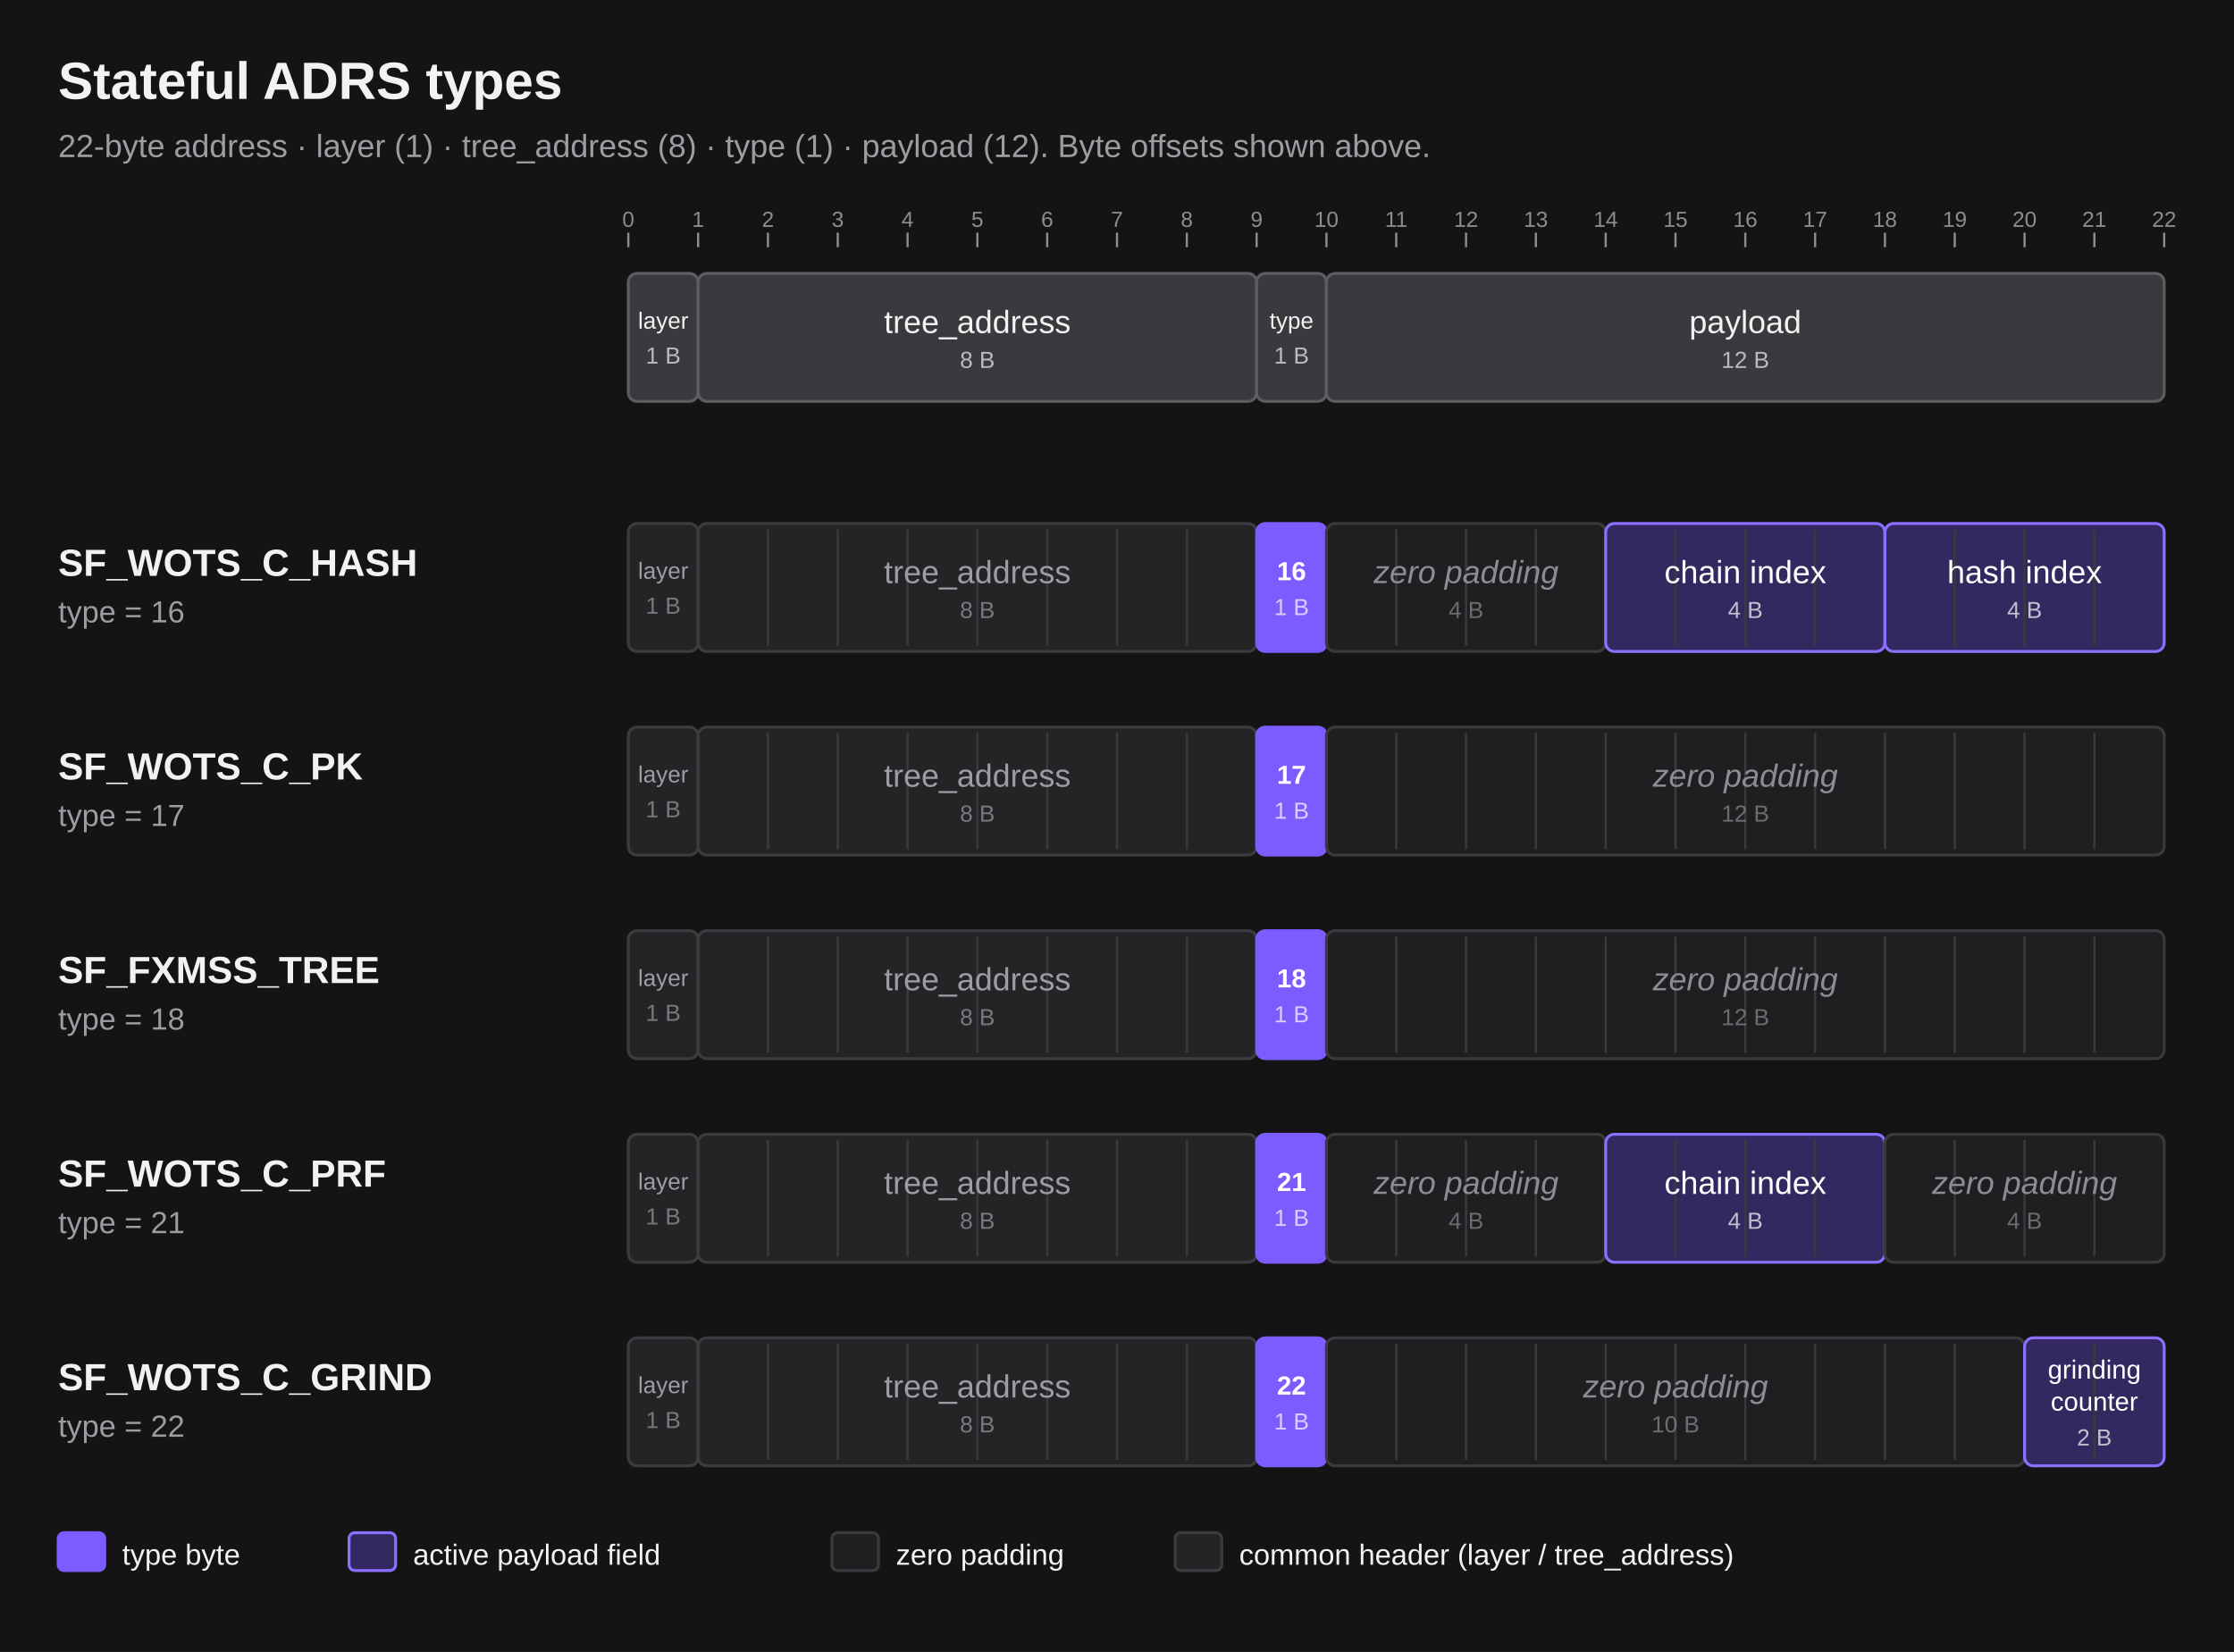
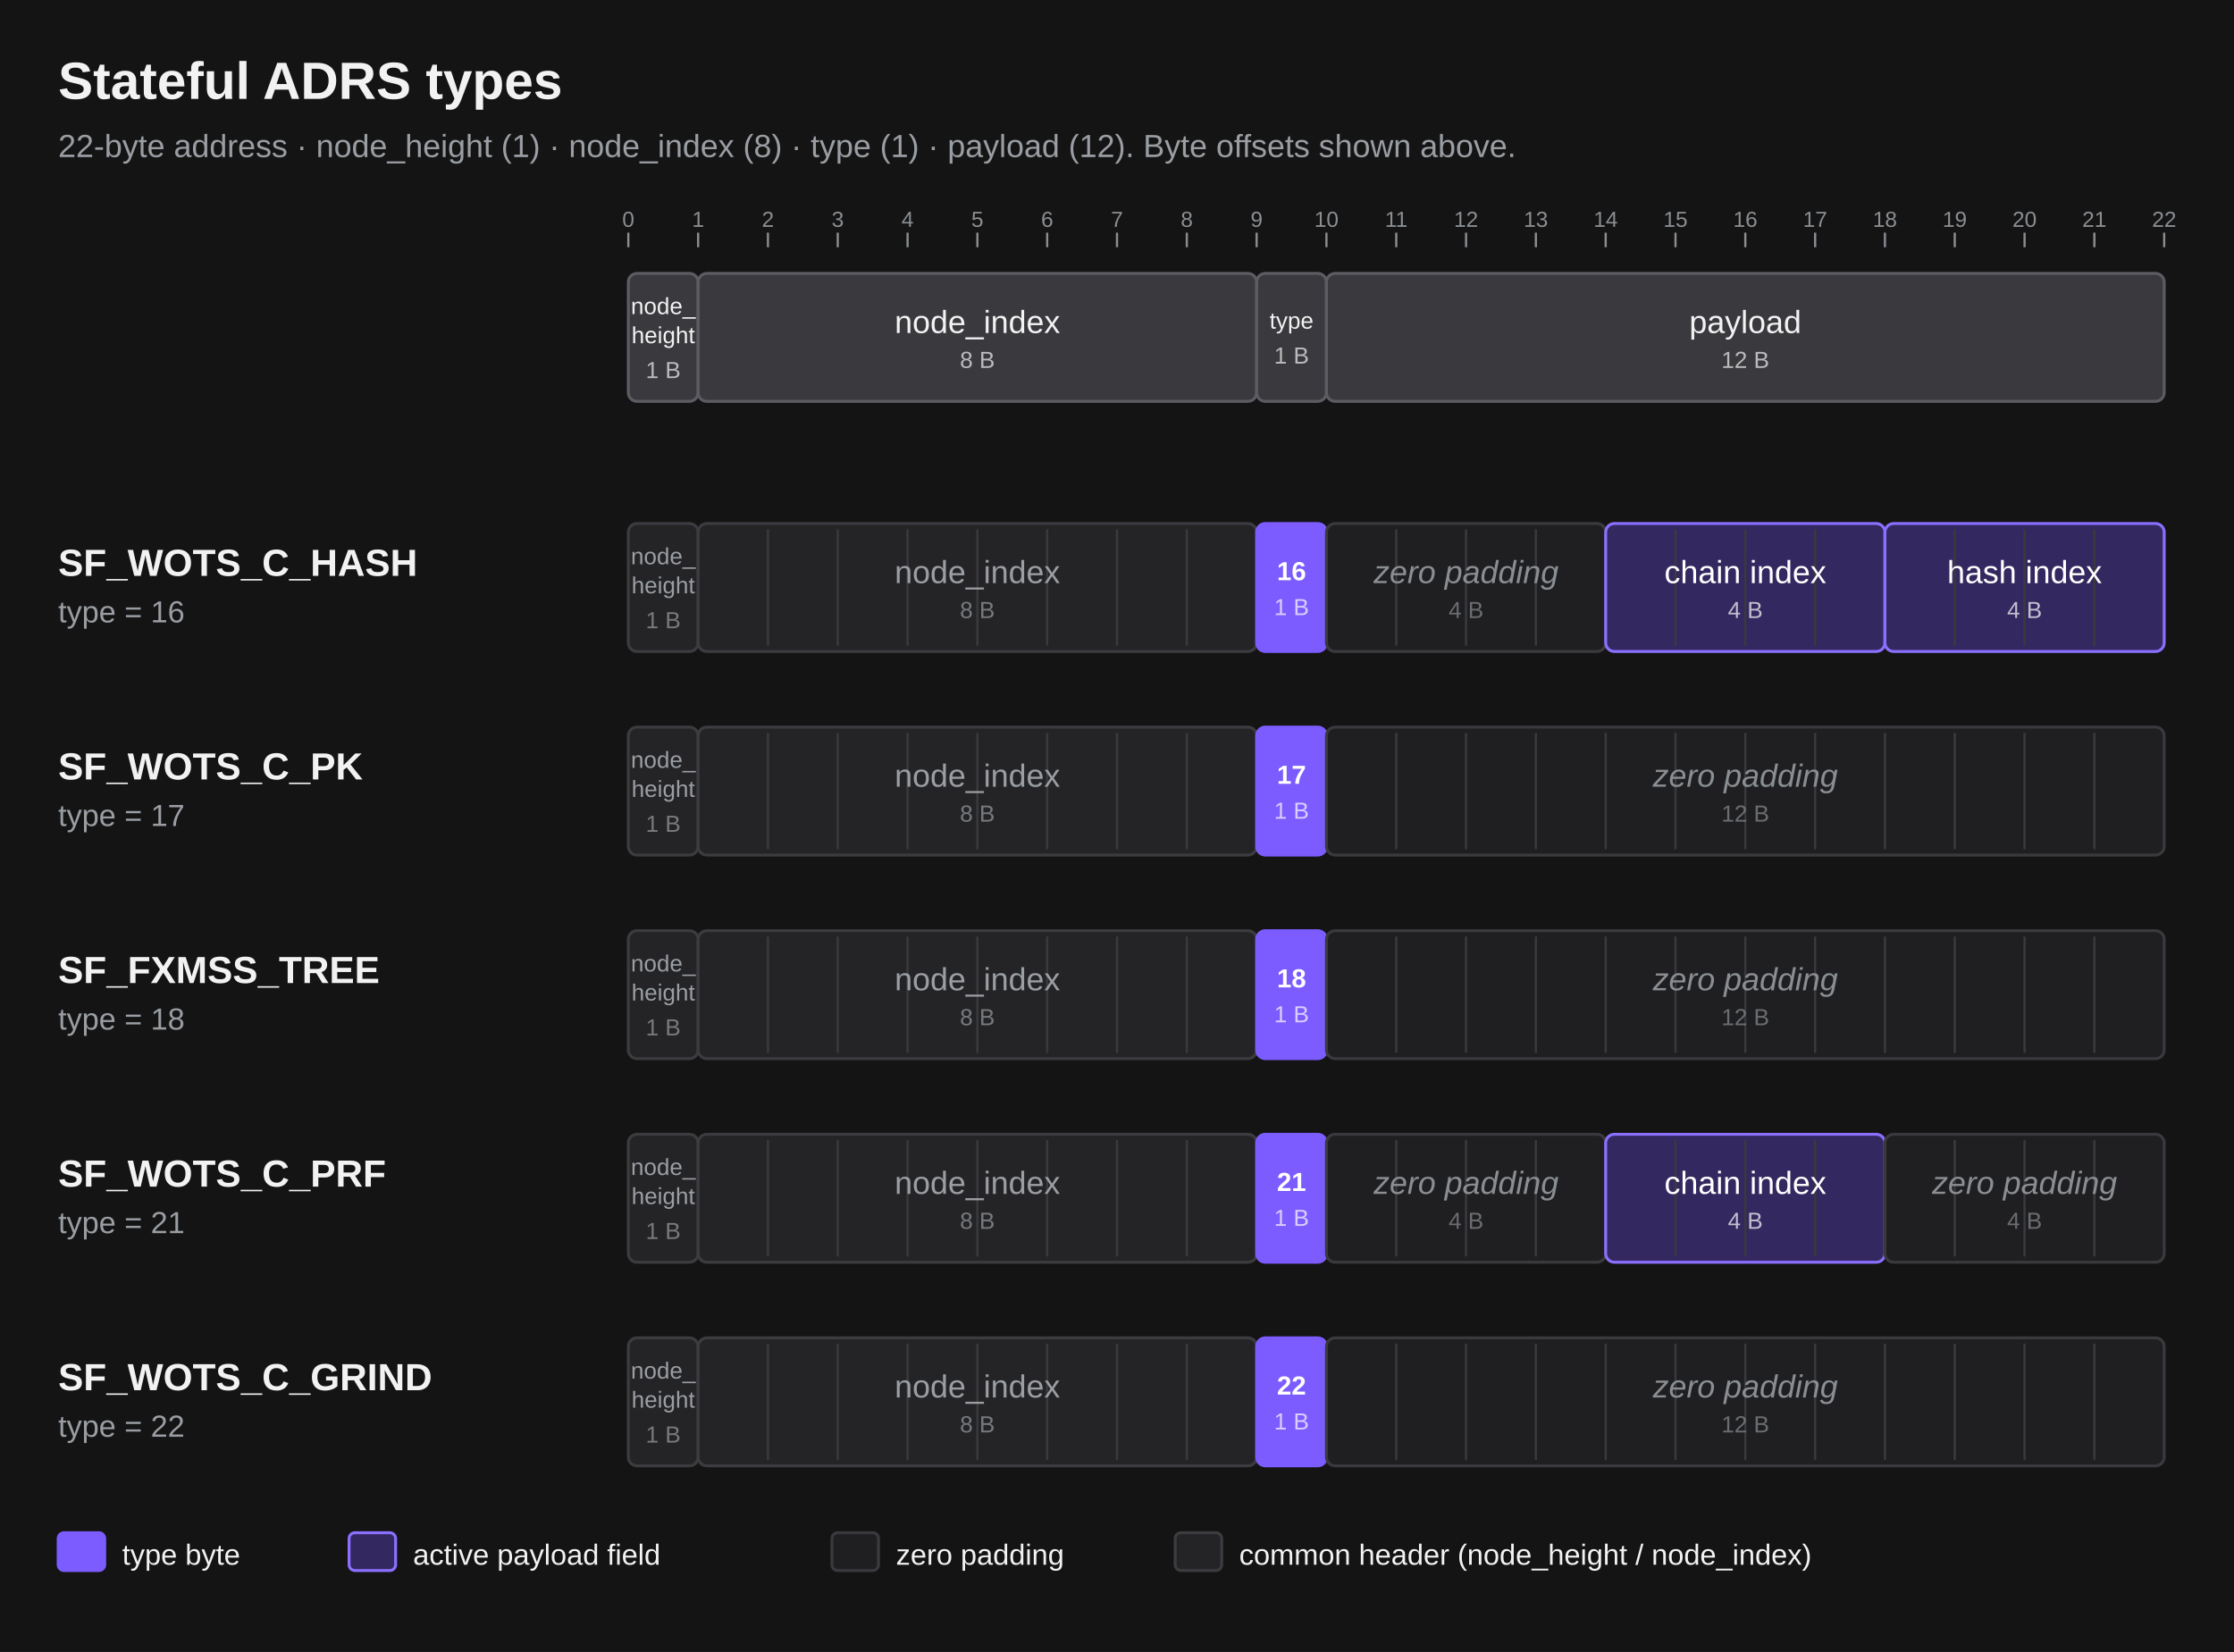
<svg xmlns="http://www.w3.org/2000/svg" width="768" height="568" viewBox="0 0 768 568" font-family="Arial, Helvetica, sans-serif">
  <rect x="0" y="0" width="768" height="568" fill="#141414" />
  <text x="20" y="34" style="font-family:Arial, Helvetica, sans-serif;font-size:18px;font-weight:700;fill:#f2f2f2">Stateful ADRS types</text>
-   <text x="20" y="54" style="font-family:Arial, Helvetica, sans-serif;font-size:11px;fill:#9a9ea3">22-byte address · layer (1) · tree_address (8) · type (1) · payload (12). Byte offsets shown above.</text>
+   <text x="20" y="54" style="font-family:Arial, Helvetica, sans-serif;font-size:11px;fill:#9a9ea3">22-byte address · node_height (1) · node_index (8) · type (1) · payload (12). Byte offsets shown above.</text>
  <line x1="216.0" y1="80" x2="216.0" y2="85" stroke="#8a8e92" stroke-width="0.75" />
  <text x="216.0" y="78.0" text-anchor="middle" style="font-family:Arial, Helvetica, sans-serif;font-size:7.5px;fill:#8a8e92">0</text>
  <line x1="240.0" y1="80" x2="240.0" y2="85" stroke="#8a8e92" stroke-width="0.75" />
  <text x="240.0" y="78.0" text-anchor="middle" style="font-family:Arial, Helvetica, sans-serif;font-size:7.5px;fill:#8a8e92">1</text>
  <line x1="264.0" y1="80" x2="264.0" y2="85" stroke="#8a8e92" stroke-width="0.75" />
  <text x="264.0" y="78.0" text-anchor="middle" style="font-family:Arial, Helvetica, sans-serif;font-size:7.5px;fill:#8a8e92">2</text>
  <line x1="288.0" y1="80" x2="288.0" y2="85" stroke="#8a8e92" stroke-width="0.75" />
  <text x="288.0" y="78.0" text-anchor="middle" style="font-family:Arial, Helvetica, sans-serif;font-size:7.5px;fill:#8a8e92">3</text>
  <line x1="312.0" y1="80" x2="312.0" y2="85" stroke="#8a8e92" stroke-width="0.75" />
  <text x="312.0" y="78.0" text-anchor="middle" style="font-family:Arial, Helvetica, sans-serif;font-size:7.5px;fill:#8a8e92">4</text>
  <line x1="336.0" y1="80" x2="336.0" y2="85" stroke="#8a8e92" stroke-width="0.75" />
  <text x="336.0" y="78.0" text-anchor="middle" style="font-family:Arial, Helvetica, sans-serif;font-size:7.5px;fill:#8a8e92">5</text>
  <line x1="360.0" y1="80" x2="360.0" y2="85" stroke="#8a8e92" stroke-width="0.75" />
  <text x="360.0" y="78.0" text-anchor="middle" style="font-family:Arial, Helvetica, sans-serif;font-size:7.5px;fill:#8a8e92">6</text>
  <line x1="384.0" y1="80" x2="384.0" y2="85" stroke="#8a8e92" stroke-width="0.75" />
  <text x="384.0" y="78.0" text-anchor="middle" style="font-family:Arial, Helvetica, sans-serif;font-size:7.5px;fill:#8a8e92">7</text>
  <line x1="408.0" y1="80" x2="408.0" y2="85" stroke="#8a8e92" stroke-width="0.75" />
  <text x="408.0" y="78.0" text-anchor="middle" style="font-family:Arial, Helvetica, sans-serif;font-size:7.5px;fill:#8a8e92">8</text>
  <line x1="432.0" y1="80" x2="432.0" y2="85" stroke="#8a8e92" stroke-width="0.75" />
  <text x="432.0" y="78.0" text-anchor="middle" style="font-family:Arial, Helvetica, sans-serif;font-size:7.5px;fill:#8a8e92">9</text>
  <line x1="456.0" y1="80" x2="456.0" y2="85" stroke="#8a8e92" stroke-width="0.75" />
  <text x="456.0" y="78.0" text-anchor="middle" style="font-family:Arial, Helvetica, sans-serif;font-size:7.5px;fill:#8a8e92">10</text>
  <line x1="480.0" y1="80" x2="480.0" y2="85" stroke="#8a8e92" stroke-width="0.75" />
  <text x="480.0" y="78.0" text-anchor="middle" style="font-family:Arial, Helvetica, sans-serif;font-size:7.5px;fill:#8a8e92">11</text>
  <line x1="504.0" y1="80" x2="504.0" y2="85" stroke="#8a8e92" stroke-width="0.75" />
  <text x="504.0" y="78.0" text-anchor="middle" style="font-family:Arial, Helvetica, sans-serif;font-size:7.5px;fill:#8a8e92">12</text>
  <line x1="528.0" y1="80" x2="528.0" y2="85" stroke="#8a8e92" stroke-width="0.75" />
  <text x="528.0" y="78.0" text-anchor="middle" style="font-family:Arial, Helvetica, sans-serif;font-size:7.5px;fill:#8a8e92">13</text>
  <line x1="552.0" y1="80" x2="552.0" y2="85" stroke="#8a8e92" stroke-width="0.75" />
  <text x="552.0" y="78.0" text-anchor="middle" style="font-family:Arial, Helvetica, sans-serif;font-size:7.5px;fill:#8a8e92">14</text>
  <line x1="576.0" y1="80" x2="576.0" y2="85" stroke="#8a8e92" stroke-width="0.75" />
  <text x="576.0" y="78.0" text-anchor="middle" style="font-family:Arial, Helvetica, sans-serif;font-size:7.5px;fill:#8a8e92">15</text>
  <line x1="600.0" y1="80" x2="600.0" y2="85" stroke="#8a8e92" stroke-width="0.75" />
  <text x="600.0" y="78.0" text-anchor="middle" style="font-family:Arial, Helvetica, sans-serif;font-size:7.5px;fill:#8a8e92">16</text>
  <line x1="624.0" y1="80" x2="624.0" y2="85" stroke="#8a8e92" stroke-width="0.75" />
  <text x="624.0" y="78.0" text-anchor="middle" style="font-family:Arial, Helvetica, sans-serif;font-size:7.5px;fill:#8a8e92">17</text>
  <line x1="648.0" y1="80" x2="648.0" y2="85" stroke="#8a8e92" stroke-width="0.75" />
  <text x="648.0" y="78.0" text-anchor="middle" style="font-family:Arial, Helvetica, sans-serif;font-size:7.5px;fill:#8a8e92">18</text>
  <line x1="672.0" y1="80" x2="672.0" y2="85" stroke="#8a8e92" stroke-width="0.75" />
  <text x="672.0" y="78.0" text-anchor="middle" style="font-family:Arial, Helvetica, sans-serif;font-size:7.5px;fill:#8a8e92">19</text>
  <line x1="696.0" y1="80" x2="696.0" y2="85" stroke="#8a8e92" stroke-width="0.75" />
  <text x="696.0" y="78.0" text-anchor="middle" style="font-family:Arial, Helvetica, sans-serif;font-size:7.5px;fill:#8a8e92">20</text>
  <line x1="720.0" y1="80" x2="720.0" y2="85" stroke="#8a8e92" stroke-width="0.75" />
  <text x="720.0" y="78.0" text-anchor="middle" style="font-family:Arial, Helvetica, sans-serif;font-size:7.5px;fill:#8a8e92">21</text>
  <line x1="744.0" y1="80" x2="744.0" y2="85" stroke="#8a8e92" stroke-width="0.75" />
  <text x="744.0" y="78.0" text-anchor="middle" style="font-family:Arial, Helvetica, sans-serif;font-size:7.5px;fill:#8a8e92">22</text>
  <g transform="translate(216,94)">
    <rect x="0.0" y="0" width="24.0" height="44" rx="3" fill="#3a3a3e" stroke="#5c5c62" stroke-width="1" />
-     <text x="12.0" y="19.0" text-anchor="middle" style="font-family:Arial, Helvetica, sans-serif;font-size:8px;font-weight:400;fill:#f2f2f2">layer</text>
-     <text x="12.0" y="31.0" text-anchor="middle" style="font-family:Arial, Helvetica, sans-serif;font-size:8px;fill:#f2f2f2;opacity:0.7">1 B</text>
+     <text x="12.0" y="14.0" text-anchor="middle" style="font-family:Arial, Helvetica, sans-serif;font-size:8px;font-weight:400;fill:#f2f2f2">node_</text>
+     <text x="12.0" y="24.0" text-anchor="middle" style="font-family:Arial, Helvetica, sans-serif;font-size:8px;font-weight:400;fill:#f2f2f2">height</text>
+     <text x="12.0" y="36.0" text-anchor="middle" style="font-family:Arial, Helvetica, sans-serif;font-size:8px;fill:#f2f2f2;opacity:0.7">1 B</text>
    <rect x="24.0" y="0" width="192.0" height="44" rx="3" fill="#3a3a3e" stroke="#5c5c62" stroke-width="1" />
    <line x1="48.0" y1="2" x2="48.0" y2="42" stroke="#3a3a3e" stroke-width="0.75" />
    <line x1="72.0" y1="2" x2="72.0" y2="42" stroke="#3a3a3e" stroke-width="0.75" />
    <line x1="96.0" y1="2" x2="96.0" y2="42" stroke="#3a3a3e" stroke-width="0.75" />
    <line x1="120.0" y1="2" x2="120.0" y2="42" stroke="#3a3a3e" stroke-width="0.75" />
    <line x1="144.0" y1="2" x2="144.0" y2="42" stroke="#3a3a3e" stroke-width="0.75" />
    <line x1="168.0" y1="2" x2="168.0" y2="42" stroke="#3a3a3e" stroke-width="0.75" />
    <line x1="192.0" y1="2" x2="192.0" y2="42" stroke="#3a3a3e" stroke-width="0.75" />
-     <text x="120.0" y="20.5" text-anchor="middle" style="font-family:Arial, Helvetica, sans-serif;font-size:11px;font-weight:400;fill:#f2f2f2">tree_address</text>
+     <text x="120.0" y="20.5" text-anchor="middle" style="font-family:Arial, Helvetica, sans-serif;font-size:11px;font-weight:400;fill:#f2f2f2">node_index</text>
    <text x="120.0" y="32.5" text-anchor="middle" style="font-family:Arial, Helvetica, sans-serif;font-size:8px;fill:#f2f2f2;opacity:0.7">8 B</text>
    <rect x="216.0" y="0" width="24.0" height="44" rx="3" fill="#3a3a3e" stroke="#5c5c62" stroke-width="1" />
    <text x="228.0" y="19.0" text-anchor="middle" style="font-family:Arial, Helvetica, sans-serif;font-size:8px;font-weight:400;fill:#f2f2f2">type</text>
    <text x="228.0" y="31.0" text-anchor="middle" style="font-family:Arial, Helvetica, sans-serif;font-size:8px;fill:#f2f2f2;opacity:0.7">1 B</text>
    <rect x="240.0" y="0" width="288.0" height="44" rx="3" fill="#3a3a3e" stroke="#5c5c62" stroke-width="1" />
    <line x1="264.0" y1="2" x2="264.0" y2="42" stroke="#3a3a3e" stroke-width="0.75" />
    <line x1="288.0" y1="2" x2="288.0" y2="42" stroke="#3a3a3e" stroke-width="0.75" />
    <line x1="312.0" y1="2" x2="312.0" y2="42" stroke="#3a3a3e" stroke-width="0.75" />
    <line x1="336.0" y1="2" x2="336.0" y2="42" stroke="#3a3a3e" stroke-width="0.75" />
    <line x1="360.0" y1="2" x2="360.0" y2="42" stroke="#3a3a3e" stroke-width="0.75" />
    <line x1="384.0" y1="2" x2="384.0" y2="42" stroke="#3a3a3e" stroke-width="0.75" />
    <line x1="408.0" y1="2" x2="408.0" y2="42" stroke="#3a3a3e" stroke-width="0.75" />
    <line x1="432.0" y1="2" x2="432.0" y2="42" stroke="#3a3a3e" stroke-width="0.75" />
    <line x1="456.0" y1="2" x2="456.0" y2="42" stroke="#3a3a3e" stroke-width="0.75" />
    <line x1="480.0" y1="2" x2="480.0" y2="42" stroke="#3a3a3e" stroke-width="0.75" />
    <line x1="504.0" y1="2" x2="504.0" y2="42" stroke="#3a3a3e" stroke-width="0.75" />
    <text x="384.0" y="20.5" text-anchor="middle" style="font-family:Arial, Helvetica, sans-serif;font-size:11px;font-weight:400;fill:#f2f2f2">payload</text>
    <text x="384.0" y="32.5" text-anchor="middle" style="font-family:Arial, Helvetica, sans-serif;font-size:8px;fill:#f2f2f2;opacity:0.7">12 B</text>
  </g>
  <text x="20" y="198.0" style="font-family:Arial, Helvetica, sans-serif;font-size:13px;font-weight:700;fill:#f2f2f2">SF_WOTS_C_HASH</text>
  <text x="20" y="214.0" style="font-family:Arial, Helvetica, sans-serif;font-size:10.5px;fill:#9a9ea3">type = 16</text>
  <g transform="translate(216,180)">
    <rect x="0.0" y="0" width="24.0" height="44" rx="3" fill="#242426" stroke="#3c3c40" stroke-width="1" />
-     <text x="12.0" y="19.0" text-anchor="middle" style="font-family:Arial, Helvetica, sans-serif;font-size:8px;font-weight:400;fill:#9a9ea3">layer</text>
-     <text x="12.0" y="31.0" text-anchor="middle" style="font-family:Arial, Helvetica, sans-serif;font-size:8px;fill:#9a9ea3;opacity:0.7">1 B</text>
-     <rect x="24.0" y="0" width="192.0" height="44" rx="3" fill="#242426" stroke="#3c3c40" stroke-width="1" />
-     <line x1="48.0" y1="2" x2="48.0" y2="42" stroke="#3a3a3e" stroke-width="0.75" />
-     <line x1="72.0" y1="2" x2="72.0" y2="42" stroke="#3a3a3e" stroke-width="0.75" />
-     <line x1="96.0" y1="2" x2="96.0" y2="42" stroke="#3a3a3e" stroke-width="0.75" />
-     <line x1="120.0" y1="2" x2="120.0" y2="42" stroke="#3a3a3e" stroke-width="0.75" />
-     <line x1="144.0" y1="2" x2="144.0" y2="42" stroke="#3a3a3e" stroke-width="0.75" />
-     <line x1="168.0" y1="2" x2="168.0" y2="42" stroke="#3a3a3e" stroke-width="0.75" />
-     <line x1="192.0" y1="2" x2="192.0" y2="42" stroke="#3a3a3e" stroke-width="0.75" />
-     <text x="120.0" y="20.5" text-anchor="middle" style="font-family:Arial, Helvetica, sans-serif;font-size:11px;font-weight:400;fill:#9a9ea3">tree_address</text>
+     <text x="12.0" y="14.0" text-anchor="middle" style="font-family:Arial, Helvetica, sans-serif;font-size:8px;font-weight:400;fill:#9a9ea3">node_</text>
+     <text x="12.0" y="24.0" text-anchor="middle" style="font-family:Arial, Helvetica, sans-serif;font-size:8px;font-weight:400;fill:#9a9ea3">height</text>
+     <text x="12.0" y="36.0" text-anchor="middle" style="font-family:Arial, Helvetica, sans-serif;font-size:8px;fill:#9a9ea3;opacity:0.7">1 B</text>
+     <rect x="24.0" y="0" width="192.0" height="44" rx="3" fill="#242426" stroke="#3c3c40" stroke-width="1" />
+     <line x1="48.0" y1="2" x2="48.0" y2="42" stroke="#3a3a3e" stroke-width="0.75" />
+     <line x1="72.0" y1="2" x2="72.0" y2="42" stroke="#3a3a3e" stroke-width="0.75" />
+     <line x1="96.0" y1="2" x2="96.0" y2="42" stroke="#3a3a3e" stroke-width="0.75" />
+     <line x1="120.0" y1="2" x2="120.0" y2="42" stroke="#3a3a3e" stroke-width="0.75" />
+     <line x1="144.0" y1="2" x2="144.0" y2="42" stroke="#3a3a3e" stroke-width="0.75" />
+     <line x1="168.0" y1="2" x2="168.0" y2="42" stroke="#3a3a3e" stroke-width="0.75" />
+     <line x1="192.0" y1="2" x2="192.0" y2="42" stroke="#3a3a3e" stroke-width="0.75" />
+     <text x="120.0" y="20.5" text-anchor="middle" style="font-family:Arial, Helvetica, sans-serif;font-size:11px;font-weight:400;fill:#9a9ea3">node_index</text>
    <text x="120.0" y="32.5" text-anchor="middle" style="font-family:Arial, Helvetica, sans-serif;font-size:8px;fill:#9a9ea3;opacity:0.7">8 B</text>
    <rect x="216.0" y="0" width="24.0" height="44" rx="3" fill="#7c5cff" stroke="#7c5cff" stroke-width="1" />
    <text x="228.0" y="19.5" text-anchor="middle" style="font-family:Arial, Helvetica, sans-serif;font-size:9px;font-weight:700;fill:#ffffff">16</text>
    <text x="228.0" y="31.5" text-anchor="middle" style="font-family:Arial, Helvetica, sans-serif;font-size:8px;fill:#ffffff;opacity:0.7">1 B</text>
    <rect x="240.0" y="0" width="96.0" height="44" rx="3" fill="#1f1f21" stroke="#3a3a3e" stroke-width="1" />
    <line x1="264.0" y1="2" x2="264.0" y2="42" stroke="#3a3a3e" stroke-width="0.75" />
    <line x1="288.0" y1="2" x2="288.0" y2="42" stroke="#3a3a3e" stroke-width="0.75" />
    <line x1="312.0" y1="2" x2="312.0" y2="42" stroke="#3a3a3e" stroke-width="0.75" />
    <text x="288.0" y="20.5" text-anchor="middle" style="font-family:Arial, Helvetica, sans-serif;font-size:11px;font-weight:400;fill:#8a8e92;font-style:italic">zero padding</text>
    <text x="288.0" y="32.5" text-anchor="middle" style="font-family:Arial, Helvetica, sans-serif;font-size:8px;fill:#8a8e92;opacity:0.7">4 B</text>
    <rect x="336.0" y="0" width="96.0" height="44" rx="3" fill="#33285f" stroke="#8b6fff" stroke-width="1" />
    <line x1="360.0" y1="2" x2="360.0" y2="42" stroke="#3a3a3e" stroke-width="0.75" />
    <line x1="384.0" y1="2" x2="384.0" y2="42" stroke="#3a3a3e" stroke-width="0.75" />
    <line x1="408.0" y1="2" x2="408.0" y2="42" stroke="#3a3a3e" stroke-width="0.75" />
    <text x="384.0" y="20.5" text-anchor="middle" style="font-family:Arial, Helvetica, sans-serif;font-size:11px;font-weight:400;fill:#ffffff">chain index</text>
    <text x="384.0" y="32.5" text-anchor="middle" style="font-family:Arial, Helvetica, sans-serif;font-size:8px;fill:#ffffff;opacity:0.7">4 B</text>
    <rect x="432.0" y="0" width="96.0" height="44" rx="3" fill="#33285f" stroke="#8b6fff" stroke-width="1" />
    <line x1="456.0" y1="2" x2="456.0" y2="42" stroke="#3a3a3e" stroke-width="0.75" />
    <line x1="480.0" y1="2" x2="480.0" y2="42" stroke="#3a3a3e" stroke-width="0.75" />
    <line x1="504.0" y1="2" x2="504.0" y2="42" stroke="#3a3a3e" stroke-width="0.75" />
    <text x="480.0" y="20.5" text-anchor="middle" style="font-family:Arial, Helvetica, sans-serif;font-size:11px;font-weight:400;fill:#ffffff">hash index</text>
    <text x="480.0" y="32.5" text-anchor="middle" style="font-family:Arial, Helvetica, sans-serif;font-size:8px;fill:#ffffff;opacity:0.7">4 B</text>
  </g>
  <text x="20" y="268.0" style="font-family:Arial, Helvetica, sans-serif;font-size:13px;font-weight:700;fill:#f2f2f2">SF_WOTS_C_PK</text>
  <text x="20" y="284.0" style="font-family:Arial, Helvetica, sans-serif;font-size:10.5px;fill:#9a9ea3">type = 17</text>
  <g transform="translate(216,250)">
    <rect x="0.0" y="0" width="24.0" height="44" rx="3" fill="#242426" stroke="#3c3c40" stroke-width="1" />
-     <text x="12.0" y="19.0" text-anchor="middle" style="font-family:Arial, Helvetica, sans-serif;font-size:8px;font-weight:400;fill:#9a9ea3">layer</text>
-     <text x="12.0" y="31.0" text-anchor="middle" style="font-family:Arial, Helvetica, sans-serif;font-size:8px;fill:#9a9ea3;opacity:0.7">1 B</text>
-     <rect x="24.0" y="0" width="192.0" height="44" rx="3" fill="#242426" stroke="#3c3c40" stroke-width="1" />
-     <line x1="48.0" y1="2" x2="48.0" y2="42" stroke="#3a3a3e" stroke-width="0.75" />
-     <line x1="72.0" y1="2" x2="72.0" y2="42" stroke="#3a3a3e" stroke-width="0.75" />
-     <line x1="96.0" y1="2" x2="96.0" y2="42" stroke="#3a3a3e" stroke-width="0.75" />
-     <line x1="120.0" y1="2" x2="120.0" y2="42" stroke="#3a3a3e" stroke-width="0.75" />
-     <line x1="144.0" y1="2" x2="144.0" y2="42" stroke="#3a3a3e" stroke-width="0.75" />
-     <line x1="168.0" y1="2" x2="168.0" y2="42" stroke="#3a3a3e" stroke-width="0.75" />
-     <line x1="192.0" y1="2" x2="192.0" y2="42" stroke="#3a3a3e" stroke-width="0.75" />
-     <text x="120.0" y="20.5" text-anchor="middle" style="font-family:Arial, Helvetica, sans-serif;font-size:11px;font-weight:400;fill:#9a9ea3">tree_address</text>
+     <text x="12.0" y="14.0" text-anchor="middle" style="font-family:Arial, Helvetica, sans-serif;font-size:8px;font-weight:400;fill:#9a9ea3">node_</text>
+     <text x="12.0" y="24.0" text-anchor="middle" style="font-family:Arial, Helvetica, sans-serif;font-size:8px;font-weight:400;fill:#9a9ea3">height</text>
+     <text x="12.0" y="36.0" text-anchor="middle" style="font-family:Arial, Helvetica, sans-serif;font-size:8px;fill:#9a9ea3;opacity:0.7">1 B</text>
+     <rect x="24.0" y="0" width="192.0" height="44" rx="3" fill="#242426" stroke="#3c3c40" stroke-width="1" />
+     <line x1="48.0" y1="2" x2="48.0" y2="42" stroke="#3a3a3e" stroke-width="0.75" />
+     <line x1="72.0" y1="2" x2="72.0" y2="42" stroke="#3a3a3e" stroke-width="0.75" />
+     <line x1="96.0" y1="2" x2="96.0" y2="42" stroke="#3a3a3e" stroke-width="0.75" />
+     <line x1="120.0" y1="2" x2="120.0" y2="42" stroke="#3a3a3e" stroke-width="0.75" />
+     <line x1="144.0" y1="2" x2="144.0" y2="42" stroke="#3a3a3e" stroke-width="0.75" />
+     <line x1="168.0" y1="2" x2="168.0" y2="42" stroke="#3a3a3e" stroke-width="0.75" />
+     <line x1="192.0" y1="2" x2="192.0" y2="42" stroke="#3a3a3e" stroke-width="0.75" />
+     <text x="120.0" y="20.5" text-anchor="middle" style="font-family:Arial, Helvetica, sans-serif;font-size:11px;font-weight:400;fill:#9a9ea3">node_index</text>
    <text x="120.0" y="32.5" text-anchor="middle" style="font-family:Arial, Helvetica, sans-serif;font-size:8px;fill:#9a9ea3;opacity:0.7">8 B</text>
    <rect x="216.0" y="0" width="24.0" height="44" rx="3" fill="#7c5cff" stroke="#7c5cff" stroke-width="1" />
    <text x="228.0" y="19.5" text-anchor="middle" style="font-family:Arial, Helvetica, sans-serif;font-size:9px;font-weight:700;fill:#ffffff">17</text>
    <text x="228.0" y="31.5" text-anchor="middle" style="font-family:Arial, Helvetica, sans-serif;font-size:8px;fill:#ffffff;opacity:0.7">1 B</text>
    <rect x="240.0" y="0" width="288.0" height="44" rx="3" fill="#1f1f21" stroke="#3a3a3e" stroke-width="1" />
    <line x1="264.0" y1="2" x2="264.0" y2="42" stroke="#3a3a3e" stroke-width="0.75" />
    <line x1="288.0" y1="2" x2="288.0" y2="42" stroke="#3a3a3e" stroke-width="0.75" />
    <line x1="312.0" y1="2" x2="312.0" y2="42" stroke="#3a3a3e" stroke-width="0.75" />
    <line x1="336.0" y1="2" x2="336.0" y2="42" stroke="#3a3a3e" stroke-width="0.75" />
    <line x1="360.0" y1="2" x2="360.0" y2="42" stroke="#3a3a3e" stroke-width="0.75" />
    <line x1="384.0" y1="2" x2="384.0" y2="42" stroke="#3a3a3e" stroke-width="0.75" />
    <line x1="408.0" y1="2" x2="408.0" y2="42" stroke="#3a3a3e" stroke-width="0.75" />
    <line x1="432.0" y1="2" x2="432.0" y2="42" stroke="#3a3a3e" stroke-width="0.75" />
    <line x1="456.0" y1="2" x2="456.0" y2="42" stroke="#3a3a3e" stroke-width="0.75" />
    <line x1="480.0" y1="2" x2="480.0" y2="42" stroke="#3a3a3e" stroke-width="0.75" />
    <line x1="504.0" y1="2" x2="504.0" y2="42" stroke="#3a3a3e" stroke-width="0.75" />
    <text x="384.0" y="20.5" text-anchor="middle" style="font-family:Arial, Helvetica, sans-serif;font-size:11px;font-weight:400;fill:#8a8e92;font-style:italic">zero padding</text>
    <text x="384.0" y="32.5" text-anchor="middle" style="font-family:Arial, Helvetica, sans-serif;font-size:8px;fill:#8a8e92;opacity:0.7">12 B</text>
  </g>
  <text x="20" y="338.0" style="font-family:Arial, Helvetica, sans-serif;font-size:13px;font-weight:700;fill:#f2f2f2">SF_FXMSS_TREE</text>
  <text x="20" y="354.0" style="font-family:Arial, Helvetica, sans-serif;font-size:10.5px;fill:#9a9ea3">type = 18</text>
  <g transform="translate(216,320)">
    <rect x="0.0" y="0" width="24.0" height="44" rx="3" fill="#242426" stroke="#3c3c40" stroke-width="1" />
-     <text x="12.0" y="19.0" text-anchor="middle" style="font-family:Arial, Helvetica, sans-serif;font-size:8px;font-weight:400;fill:#9a9ea3">layer</text>
-     <text x="12.0" y="31.0" text-anchor="middle" style="font-family:Arial, Helvetica, sans-serif;font-size:8px;fill:#9a9ea3;opacity:0.7">1 B</text>
-     <rect x="24.0" y="0" width="192.0" height="44" rx="3" fill="#242426" stroke="#3c3c40" stroke-width="1" />
-     <line x1="48.0" y1="2" x2="48.0" y2="42" stroke="#3a3a3e" stroke-width="0.75" />
-     <line x1="72.0" y1="2" x2="72.0" y2="42" stroke="#3a3a3e" stroke-width="0.75" />
-     <line x1="96.0" y1="2" x2="96.0" y2="42" stroke="#3a3a3e" stroke-width="0.75" />
-     <line x1="120.0" y1="2" x2="120.0" y2="42" stroke="#3a3a3e" stroke-width="0.75" />
-     <line x1="144.0" y1="2" x2="144.0" y2="42" stroke="#3a3a3e" stroke-width="0.75" />
-     <line x1="168.0" y1="2" x2="168.0" y2="42" stroke="#3a3a3e" stroke-width="0.75" />
-     <line x1="192.0" y1="2" x2="192.0" y2="42" stroke="#3a3a3e" stroke-width="0.75" />
-     <text x="120.0" y="20.5" text-anchor="middle" style="font-family:Arial, Helvetica, sans-serif;font-size:11px;font-weight:400;fill:#9a9ea3">tree_address</text>
+     <text x="12.0" y="14.0" text-anchor="middle" style="font-family:Arial, Helvetica, sans-serif;font-size:8px;font-weight:400;fill:#9a9ea3">node_</text>
+     <text x="12.0" y="24.0" text-anchor="middle" style="font-family:Arial, Helvetica, sans-serif;font-size:8px;font-weight:400;fill:#9a9ea3">height</text>
+     <text x="12.0" y="36.0" text-anchor="middle" style="font-family:Arial, Helvetica, sans-serif;font-size:8px;fill:#9a9ea3;opacity:0.7">1 B</text>
+     <rect x="24.0" y="0" width="192.0" height="44" rx="3" fill="#242426" stroke="#3c3c40" stroke-width="1" />
+     <line x1="48.0" y1="2" x2="48.0" y2="42" stroke="#3a3a3e" stroke-width="0.75" />
+     <line x1="72.0" y1="2" x2="72.0" y2="42" stroke="#3a3a3e" stroke-width="0.75" />
+     <line x1="96.0" y1="2" x2="96.0" y2="42" stroke="#3a3a3e" stroke-width="0.75" />
+     <line x1="120.0" y1="2" x2="120.0" y2="42" stroke="#3a3a3e" stroke-width="0.75" />
+     <line x1="144.0" y1="2" x2="144.0" y2="42" stroke="#3a3a3e" stroke-width="0.75" />
+     <line x1="168.0" y1="2" x2="168.0" y2="42" stroke="#3a3a3e" stroke-width="0.75" />
+     <line x1="192.0" y1="2" x2="192.0" y2="42" stroke="#3a3a3e" stroke-width="0.75" />
+     <text x="120.0" y="20.5" text-anchor="middle" style="font-family:Arial, Helvetica, sans-serif;font-size:11px;font-weight:400;fill:#9a9ea3">node_index</text>
    <text x="120.0" y="32.5" text-anchor="middle" style="font-family:Arial, Helvetica, sans-serif;font-size:8px;fill:#9a9ea3;opacity:0.7">8 B</text>
    <rect x="216.0" y="0" width="24.0" height="44" rx="3" fill="#7c5cff" stroke="#7c5cff" stroke-width="1" />
    <text x="228.0" y="19.5" text-anchor="middle" style="font-family:Arial, Helvetica, sans-serif;font-size:9px;font-weight:700;fill:#ffffff">18</text>
    <text x="228.0" y="31.5" text-anchor="middle" style="font-family:Arial, Helvetica, sans-serif;font-size:8px;fill:#ffffff;opacity:0.7">1 B</text>
    <rect x="240.0" y="0" width="288.0" height="44" rx="3" fill="#1f1f21" stroke="#3a3a3e" stroke-width="1" />
    <line x1="264.0" y1="2" x2="264.0" y2="42" stroke="#3a3a3e" stroke-width="0.75" />
    <line x1="288.0" y1="2" x2="288.0" y2="42" stroke="#3a3a3e" stroke-width="0.75" />
    <line x1="312.0" y1="2" x2="312.0" y2="42" stroke="#3a3a3e" stroke-width="0.75" />
    <line x1="336.0" y1="2" x2="336.0" y2="42" stroke="#3a3a3e" stroke-width="0.75" />
    <line x1="360.0" y1="2" x2="360.0" y2="42" stroke="#3a3a3e" stroke-width="0.75" />
    <line x1="384.0" y1="2" x2="384.0" y2="42" stroke="#3a3a3e" stroke-width="0.75" />
    <line x1="408.0" y1="2" x2="408.0" y2="42" stroke="#3a3a3e" stroke-width="0.75" />
    <line x1="432.0" y1="2" x2="432.0" y2="42" stroke="#3a3a3e" stroke-width="0.75" />
    <line x1="456.0" y1="2" x2="456.0" y2="42" stroke="#3a3a3e" stroke-width="0.75" />
    <line x1="480.0" y1="2" x2="480.0" y2="42" stroke="#3a3a3e" stroke-width="0.75" />
    <line x1="504.0" y1="2" x2="504.0" y2="42" stroke="#3a3a3e" stroke-width="0.75" />
    <text x="384.0" y="20.5" text-anchor="middle" style="font-family:Arial, Helvetica, sans-serif;font-size:11px;font-weight:400;fill:#8a8e92;font-style:italic">zero padding</text>
    <text x="384.0" y="32.5" text-anchor="middle" style="font-family:Arial, Helvetica, sans-serif;font-size:8px;fill:#8a8e92;opacity:0.7">12 B</text>
  </g>
  <text x="20" y="408.0" style="font-family:Arial, Helvetica, sans-serif;font-size:13px;font-weight:700;fill:#f2f2f2">SF_WOTS_C_PRF</text>
  <text x="20" y="424.0" style="font-family:Arial, Helvetica, sans-serif;font-size:10.5px;fill:#9a9ea3">type = 21</text>
  <g transform="translate(216,390)">
    <rect x="0.0" y="0" width="24.0" height="44" rx="3" fill="#242426" stroke="#3c3c40" stroke-width="1" />
-     <text x="12.0" y="19.0" text-anchor="middle" style="font-family:Arial, Helvetica, sans-serif;font-size:8px;font-weight:400;fill:#9a9ea3">layer</text>
-     <text x="12.0" y="31.0" text-anchor="middle" style="font-family:Arial, Helvetica, sans-serif;font-size:8px;fill:#9a9ea3;opacity:0.7">1 B</text>
-     <rect x="24.0" y="0" width="192.0" height="44" rx="3" fill="#242426" stroke="#3c3c40" stroke-width="1" />
-     <line x1="48.0" y1="2" x2="48.0" y2="42" stroke="#3a3a3e" stroke-width="0.75" />
-     <line x1="72.0" y1="2" x2="72.0" y2="42" stroke="#3a3a3e" stroke-width="0.75" />
-     <line x1="96.0" y1="2" x2="96.0" y2="42" stroke="#3a3a3e" stroke-width="0.75" />
-     <line x1="120.0" y1="2" x2="120.0" y2="42" stroke="#3a3a3e" stroke-width="0.75" />
-     <line x1="144.0" y1="2" x2="144.0" y2="42" stroke="#3a3a3e" stroke-width="0.75" />
-     <line x1="168.0" y1="2" x2="168.0" y2="42" stroke="#3a3a3e" stroke-width="0.75" />
-     <line x1="192.0" y1="2" x2="192.0" y2="42" stroke="#3a3a3e" stroke-width="0.75" />
-     <text x="120.0" y="20.5" text-anchor="middle" style="font-family:Arial, Helvetica, sans-serif;font-size:11px;font-weight:400;fill:#9a9ea3">tree_address</text>
+     <text x="12.0" y="14.0" text-anchor="middle" style="font-family:Arial, Helvetica, sans-serif;font-size:8px;font-weight:400;fill:#9a9ea3">node_</text>
+     <text x="12.0" y="24.0" text-anchor="middle" style="font-family:Arial, Helvetica, sans-serif;font-size:8px;font-weight:400;fill:#9a9ea3">height</text>
+     <text x="12.0" y="36.0" text-anchor="middle" style="font-family:Arial, Helvetica, sans-serif;font-size:8px;fill:#9a9ea3;opacity:0.7">1 B</text>
+     <rect x="24.0" y="0" width="192.0" height="44" rx="3" fill="#242426" stroke="#3c3c40" stroke-width="1" />
+     <line x1="48.0" y1="2" x2="48.0" y2="42" stroke="#3a3a3e" stroke-width="0.75" />
+     <line x1="72.0" y1="2" x2="72.0" y2="42" stroke="#3a3a3e" stroke-width="0.75" />
+     <line x1="96.0" y1="2" x2="96.0" y2="42" stroke="#3a3a3e" stroke-width="0.75" />
+     <line x1="120.0" y1="2" x2="120.0" y2="42" stroke="#3a3a3e" stroke-width="0.75" />
+     <line x1="144.0" y1="2" x2="144.0" y2="42" stroke="#3a3a3e" stroke-width="0.75" />
+     <line x1="168.0" y1="2" x2="168.0" y2="42" stroke="#3a3a3e" stroke-width="0.75" />
+     <line x1="192.0" y1="2" x2="192.0" y2="42" stroke="#3a3a3e" stroke-width="0.75" />
+     <text x="120.0" y="20.5" text-anchor="middle" style="font-family:Arial, Helvetica, sans-serif;font-size:11px;font-weight:400;fill:#9a9ea3">node_index</text>
    <text x="120.0" y="32.5" text-anchor="middle" style="font-family:Arial, Helvetica, sans-serif;font-size:8px;fill:#9a9ea3;opacity:0.7">8 B</text>
    <rect x="216.0" y="0" width="24.0" height="44" rx="3" fill="#7c5cff" stroke="#7c5cff" stroke-width="1" />
    <text x="228.0" y="19.5" text-anchor="middle" style="font-family:Arial, Helvetica, sans-serif;font-size:9px;font-weight:700;fill:#ffffff">21</text>
    <text x="228.0" y="31.5" text-anchor="middle" style="font-family:Arial, Helvetica, sans-serif;font-size:8px;fill:#ffffff;opacity:0.7">1 B</text>
    <rect x="240.0" y="0" width="96.0" height="44" rx="3" fill="#1f1f21" stroke="#3a3a3e" stroke-width="1" />
    <line x1="264.0" y1="2" x2="264.0" y2="42" stroke="#3a3a3e" stroke-width="0.75" />
    <line x1="288.0" y1="2" x2="288.0" y2="42" stroke="#3a3a3e" stroke-width="0.75" />
    <line x1="312.0" y1="2" x2="312.0" y2="42" stroke="#3a3a3e" stroke-width="0.75" />
    <text x="288.0" y="20.5" text-anchor="middle" style="font-family:Arial, Helvetica, sans-serif;font-size:11px;font-weight:400;fill:#8a8e92;font-style:italic">zero padding</text>
    <text x="288.0" y="32.5" text-anchor="middle" style="font-family:Arial, Helvetica, sans-serif;font-size:8px;fill:#8a8e92;opacity:0.7">4 B</text>
    <rect x="336.0" y="0" width="96.0" height="44" rx="3" fill="#33285f" stroke="#8b6fff" stroke-width="1" />
    <line x1="360.0" y1="2" x2="360.0" y2="42" stroke="#3a3a3e" stroke-width="0.75" />
    <line x1="384.0" y1="2" x2="384.0" y2="42" stroke="#3a3a3e" stroke-width="0.75" />
    <line x1="408.0" y1="2" x2="408.0" y2="42" stroke="#3a3a3e" stroke-width="0.75" />
    <text x="384.0" y="20.5" text-anchor="middle" style="font-family:Arial, Helvetica, sans-serif;font-size:11px;font-weight:400;fill:#ffffff">chain index</text>
    <text x="384.0" y="32.5" text-anchor="middle" style="font-family:Arial, Helvetica, sans-serif;font-size:8px;fill:#ffffff;opacity:0.7">4 B</text>
    <rect x="432.0" y="0" width="96.0" height="44" rx="3" fill="#1f1f21" stroke="#3a3a3e" stroke-width="1" />
    <line x1="456.0" y1="2" x2="456.0" y2="42" stroke="#3a3a3e" stroke-width="0.75" />
    <line x1="480.0" y1="2" x2="480.0" y2="42" stroke="#3a3a3e" stroke-width="0.75" />
    <line x1="504.0" y1="2" x2="504.0" y2="42" stroke="#3a3a3e" stroke-width="0.75" />
    <text x="480.0" y="20.5" text-anchor="middle" style="font-family:Arial, Helvetica, sans-serif;font-size:11px;font-weight:400;fill:#8a8e92;font-style:italic">zero padding</text>
    <text x="480.0" y="32.5" text-anchor="middle" style="font-family:Arial, Helvetica, sans-serif;font-size:8px;fill:#8a8e92;opacity:0.7">4 B</text>
  </g>
  <text x="20" y="478.0" style="font-family:Arial, Helvetica, sans-serif;font-size:13px;font-weight:700;fill:#f2f2f2">SF_WOTS_C_GRIND</text>
  <text x="20" y="494.0" style="font-family:Arial, Helvetica, sans-serif;font-size:10.5px;fill:#9a9ea3">type = 22</text>
  <g transform="translate(216,460)">
    <rect x="0.0" y="0" width="24.0" height="44" rx="3" fill="#242426" stroke="#3c3c40" stroke-width="1" />
-     <text x="12.0" y="19.0" text-anchor="middle" style="font-family:Arial, Helvetica, sans-serif;font-size:8px;font-weight:400;fill:#9a9ea3">layer</text>
-     <text x="12.0" y="31.0" text-anchor="middle" style="font-family:Arial, Helvetica, sans-serif;font-size:8px;fill:#9a9ea3;opacity:0.7">1 B</text>
-     <rect x="24.0" y="0" width="192.0" height="44" rx="3" fill="#242426" stroke="#3c3c40" stroke-width="1" />
-     <line x1="48.0" y1="2" x2="48.0" y2="42" stroke="#3a3a3e" stroke-width="0.75" />
-     <line x1="72.0" y1="2" x2="72.0" y2="42" stroke="#3a3a3e" stroke-width="0.75" />
-     <line x1="96.0" y1="2" x2="96.0" y2="42" stroke="#3a3a3e" stroke-width="0.75" />
-     <line x1="120.0" y1="2" x2="120.0" y2="42" stroke="#3a3a3e" stroke-width="0.75" />
-     <line x1="144.0" y1="2" x2="144.0" y2="42" stroke="#3a3a3e" stroke-width="0.75" />
-     <line x1="168.0" y1="2" x2="168.0" y2="42" stroke="#3a3a3e" stroke-width="0.75" />
-     <line x1="192.0" y1="2" x2="192.0" y2="42" stroke="#3a3a3e" stroke-width="0.75" />
-     <text x="120.0" y="20.5" text-anchor="middle" style="font-family:Arial, Helvetica, sans-serif;font-size:11px;font-weight:400;fill:#9a9ea3">tree_address</text>
+     <text x="12.0" y="14.0" text-anchor="middle" style="font-family:Arial, Helvetica, sans-serif;font-size:8px;font-weight:400;fill:#9a9ea3">node_</text>
+     <text x="12.0" y="24.0" text-anchor="middle" style="font-family:Arial, Helvetica, sans-serif;font-size:8px;font-weight:400;fill:#9a9ea3">height</text>
+     <text x="12.0" y="36.0" text-anchor="middle" style="font-family:Arial, Helvetica, sans-serif;font-size:8px;fill:#9a9ea3;opacity:0.7">1 B</text>
+     <rect x="24.0" y="0" width="192.0" height="44" rx="3" fill="#242426" stroke="#3c3c40" stroke-width="1" />
+     <line x1="48.0" y1="2" x2="48.0" y2="42" stroke="#3a3a3e" stroke-width="0.75" />
+     <line x1="72.0" y1="2" x2="72.0" y2="42" stroke="#3a3a3e" stroke-width="0.75" />
+     <line x1="96.0" y1="2" x2="96.0" y2="42" stroke="#3a3a3e" stroke-width="0.75" />
+     <line x1="120.0" y1="2" x2="120.0" y2="42" stroke="#3a3a3e" stroke-width="0.75" />
+     <line x1="144.0" y1="2" x2="144.0" y2="42" stroke="#3a3a3e" stroke-width="0.75" />
+     <line x1="168.0" y1="2" x2="168.0" y2="42" stroke="#3a3a3e" stroke-width="0.75" />
+     <line x1="192.0" y1="2" x2="192.0" y2="42" stroke="#3a3a3e" stroke-width="0.75" />
+     <text x="120.0" y="20.5" text-anchor="middle" style="font-family:Arial, Helvetica, sans-serif;font-size:11px;font-weight:400;fill:#9a9ea3">node_index</text>
    <text x="120.0" y="32.5" text-anchor="middle" style="font-family:Arial, Helvetica, sans-serif;font-size:8px;fill:#9a9ea3;opacity:0.7">8 B</text>
    <rect x="216.0" y="0" width="24.0" height="44" rx="3" fill="#7c5cff" stroke="#7c5cff" stroke-width="1" />
    <text x="228.0" y="19.5" text-anchor="middle" style="font-family:Arial, Helvetica, sans-serif;font-size:9px;font-weight:700;fill:#ffffff">22</text>
    <text x="228.0" y="31.5" text-anchor="middle" style="font-family:Arial, Helvetica, sans-serif;font-size:8px;fill:#ffffff;opacity:0.7">1 B</text>
-     <rect x="240.0" y="0" width="240.0" height="44" rx="3" fill="#1f1f21" stroke="#3a3a3e" stroke-width="1" />
-     <line x1="264.0" y1="2" x2="264.0" y2="42" stroke="#3a3a3e" stroke-width="0.75" />
-     <line x1="288.0" y1="2" x2="288.0" y2="42" stroke="#3a3a3e" stroke-width="0.75" />
-     <line x1="312.0" y1="2" x2="312.0" y2="42" stroke="#3a3a3e" stroke-width="0.75" />
-     <line x1="336.0" y1="2" x2="336.0" y2="42" stroke="#3a3a3e" stroke-width="0.75" />
-     <line x1="360.0" y1="2" x2="360.0" y2="42" stroke="#3a3a3e" stroke-width="0.75" />
-     <line x1="384.0" y1="2" x2="384.0" y2="42" stroke="#3a3a3e" stroke-width="0.75" />
-     <line x1="408.0" y1="2" x2="408.0" y2="42" stroke="#3a3a3e" stroke-width="0.75" />
-     <line x1="432.0" y1="2" x2="432.0" y2="42" stroke="#3a3a3e" stroke-width="0.75" />
-     <line x1="456.0" y1="2" x2="456.0" y2="42" stroke="#3a3a3e" stroke-width="0.75" />
-     <text x="360.0" y="20.5" text-anchor="middle" style="font-family:Arial, Helvetica, sans-serif;font-size:11px;font-weight:400;fill:#8a8e92;font-style:italic">zero padding</text>
-     <text x="360.0" y="32.5" text-anchor="middle" style="font-family:Arial, Helvetica, sans-serif;font-size:8px;fill:#8a8e92;opacity:0.7">10 B</text>
-     <rect x="480.0" y="0" width="48.0" height="44" rx="3" fill="#33285f" stroke="#8b6fff" stroke-width="1" />
-     <line x1="504.0" y1="2" x2="504.0" y2="42" stroke="#3a3a3e" stroke-width="0.75" />
-     <text x="504.0" y="14.0" text-anchor="middle" style="font-family:Arial, Helvetica, sans-serif;font-size:9px;font-weight:400;fill:#ffffff">grinding</text>
-     <text x="504.0" y="25.0" text-anchor="middle" style="font-family:Arial, Helvetica, sans-serif;font-size:9px;font-weight:400;fill:#ffffff">counter</text>
-     <text x="504.0" y="37.0" text-anchor="middle" style="font-family:Arial, Helvetica, sans-serif;font-size:8px;fill:#ffffff;opacity:0.7">2 B</text>
+     <rect x="240.0" y="0" width="288.0" height="44" rx="3" fill="#1f1f21" stroke="#3a3a3e" stroke-width="1" />
+     <line x1="264.0" y1="2" x2="264.0" y2="42" stroke="#3a3a3e" stroke-width="0.75" />
+     <line x1="288.0" y1="2" x2="288.0" y2="42" stroke="#3a3a3e" stroke-width="0.75" />
+     <line x1="312.0" y1="2" x2="312.0" y2="42" stroke="#3a3a3e" stroke-width="0.75" />
+     <line x1="336.0" y1="2" x2="336.0" y2="42" stroke="#3a3a3e" stroke-width="0.75" />
+     <line x1="360.0" y1="2" x2="360.0" y2="42" stroke="#3a3a3e" stroke-width="0.75" />
+     <line x1="384.0" y1="2" x2="384.0" y2="42" stroke="#3a3a3e" stroke-width="0.75" />
+     <line x1="408.0" y1="2" x2="408.0" y2="42" stroke="#3a3a3e" stroke-width="0.75" />
+     <line x1="432.0" y1="2" x2="432.0" y2="42" stroke="#3a3a3e" stroke-width="0.75" />
+     <line x1="456.0" y1="2" x2="456.0" y2="42" stroke="#3a3a3e" stroke-width="0.75" />
+     <line x1="480.0" y1="2" x2="480.0" y2="42" stroke="#3a3a3e" stroke-width="0.75" />
+     <line x1="504.0" y1="2" x2="504.0" y2="42" stroke="#3a3a3e" stroke-width="0.75" />
+     <text x="384.0" y="20.5" text-anchor="middle" style="font-family:Arial, Helvetica, sans-serif;font-size:11px;font-weight:400;fill:#8a8e92;font-style:italic">zero padding</text>
+     <text x="384.0" y="32.5" text-anchor="middle" style="font-family:Arial, Helvetica, sans-serif;font-size:8px;fill:#8a8e92;opacity:0.7">12 B</text>
  </g>
  <rect x="20" y="527" width="16" height="13" rx="2" fill="#7c5cff" stroke="#7c5cff" stroke-width="1" />
  <text x="42" y="538.0" style="font-family:Arial, Helvetica, sans-serif;font-size:10px;fill:#f2f2f2">type byte</text>
  <rect x="120.0" y="527" width="16" height="13" rx="2" fill="#33285f" stroke="#8b6fff" stroke-width="1" />
  <text x="142.0" y="538.0" style="font-family:Arial, Helvetica, sans-serif;font-size:10px;fill:#f2f2f2">active payload field</text>
  <rect x="286.0" y="527" width="16" height="13" rx="2" fill="#1f1f21" stroke="#3a3a3e" stroke-width="1" />
  <text x="308.0" y="538.0" style="font-family:Arial, Helvetica, sans-serif;font-size:10px;fill:#f2f2f2">zero padding</text>
  <rect x="404.0" y="527" width="16" height="13" rx="2" fill="#242426" stroke="#3c3c40" stroke-width="1" />
-   <text x="426.0" y="538.0" style="font-family:Arial, Helvetica, sans-serif;font-size:10px;fill:#f2f2f2">common header (layer / tree_address)</text>
+   <text x="426.0" y="538.0" style="font-family:Arial, Helvetica, sans-serif;font-size:10px;fill:#f2f2f2">common header (node_height / node_index)</text>
</svg>
